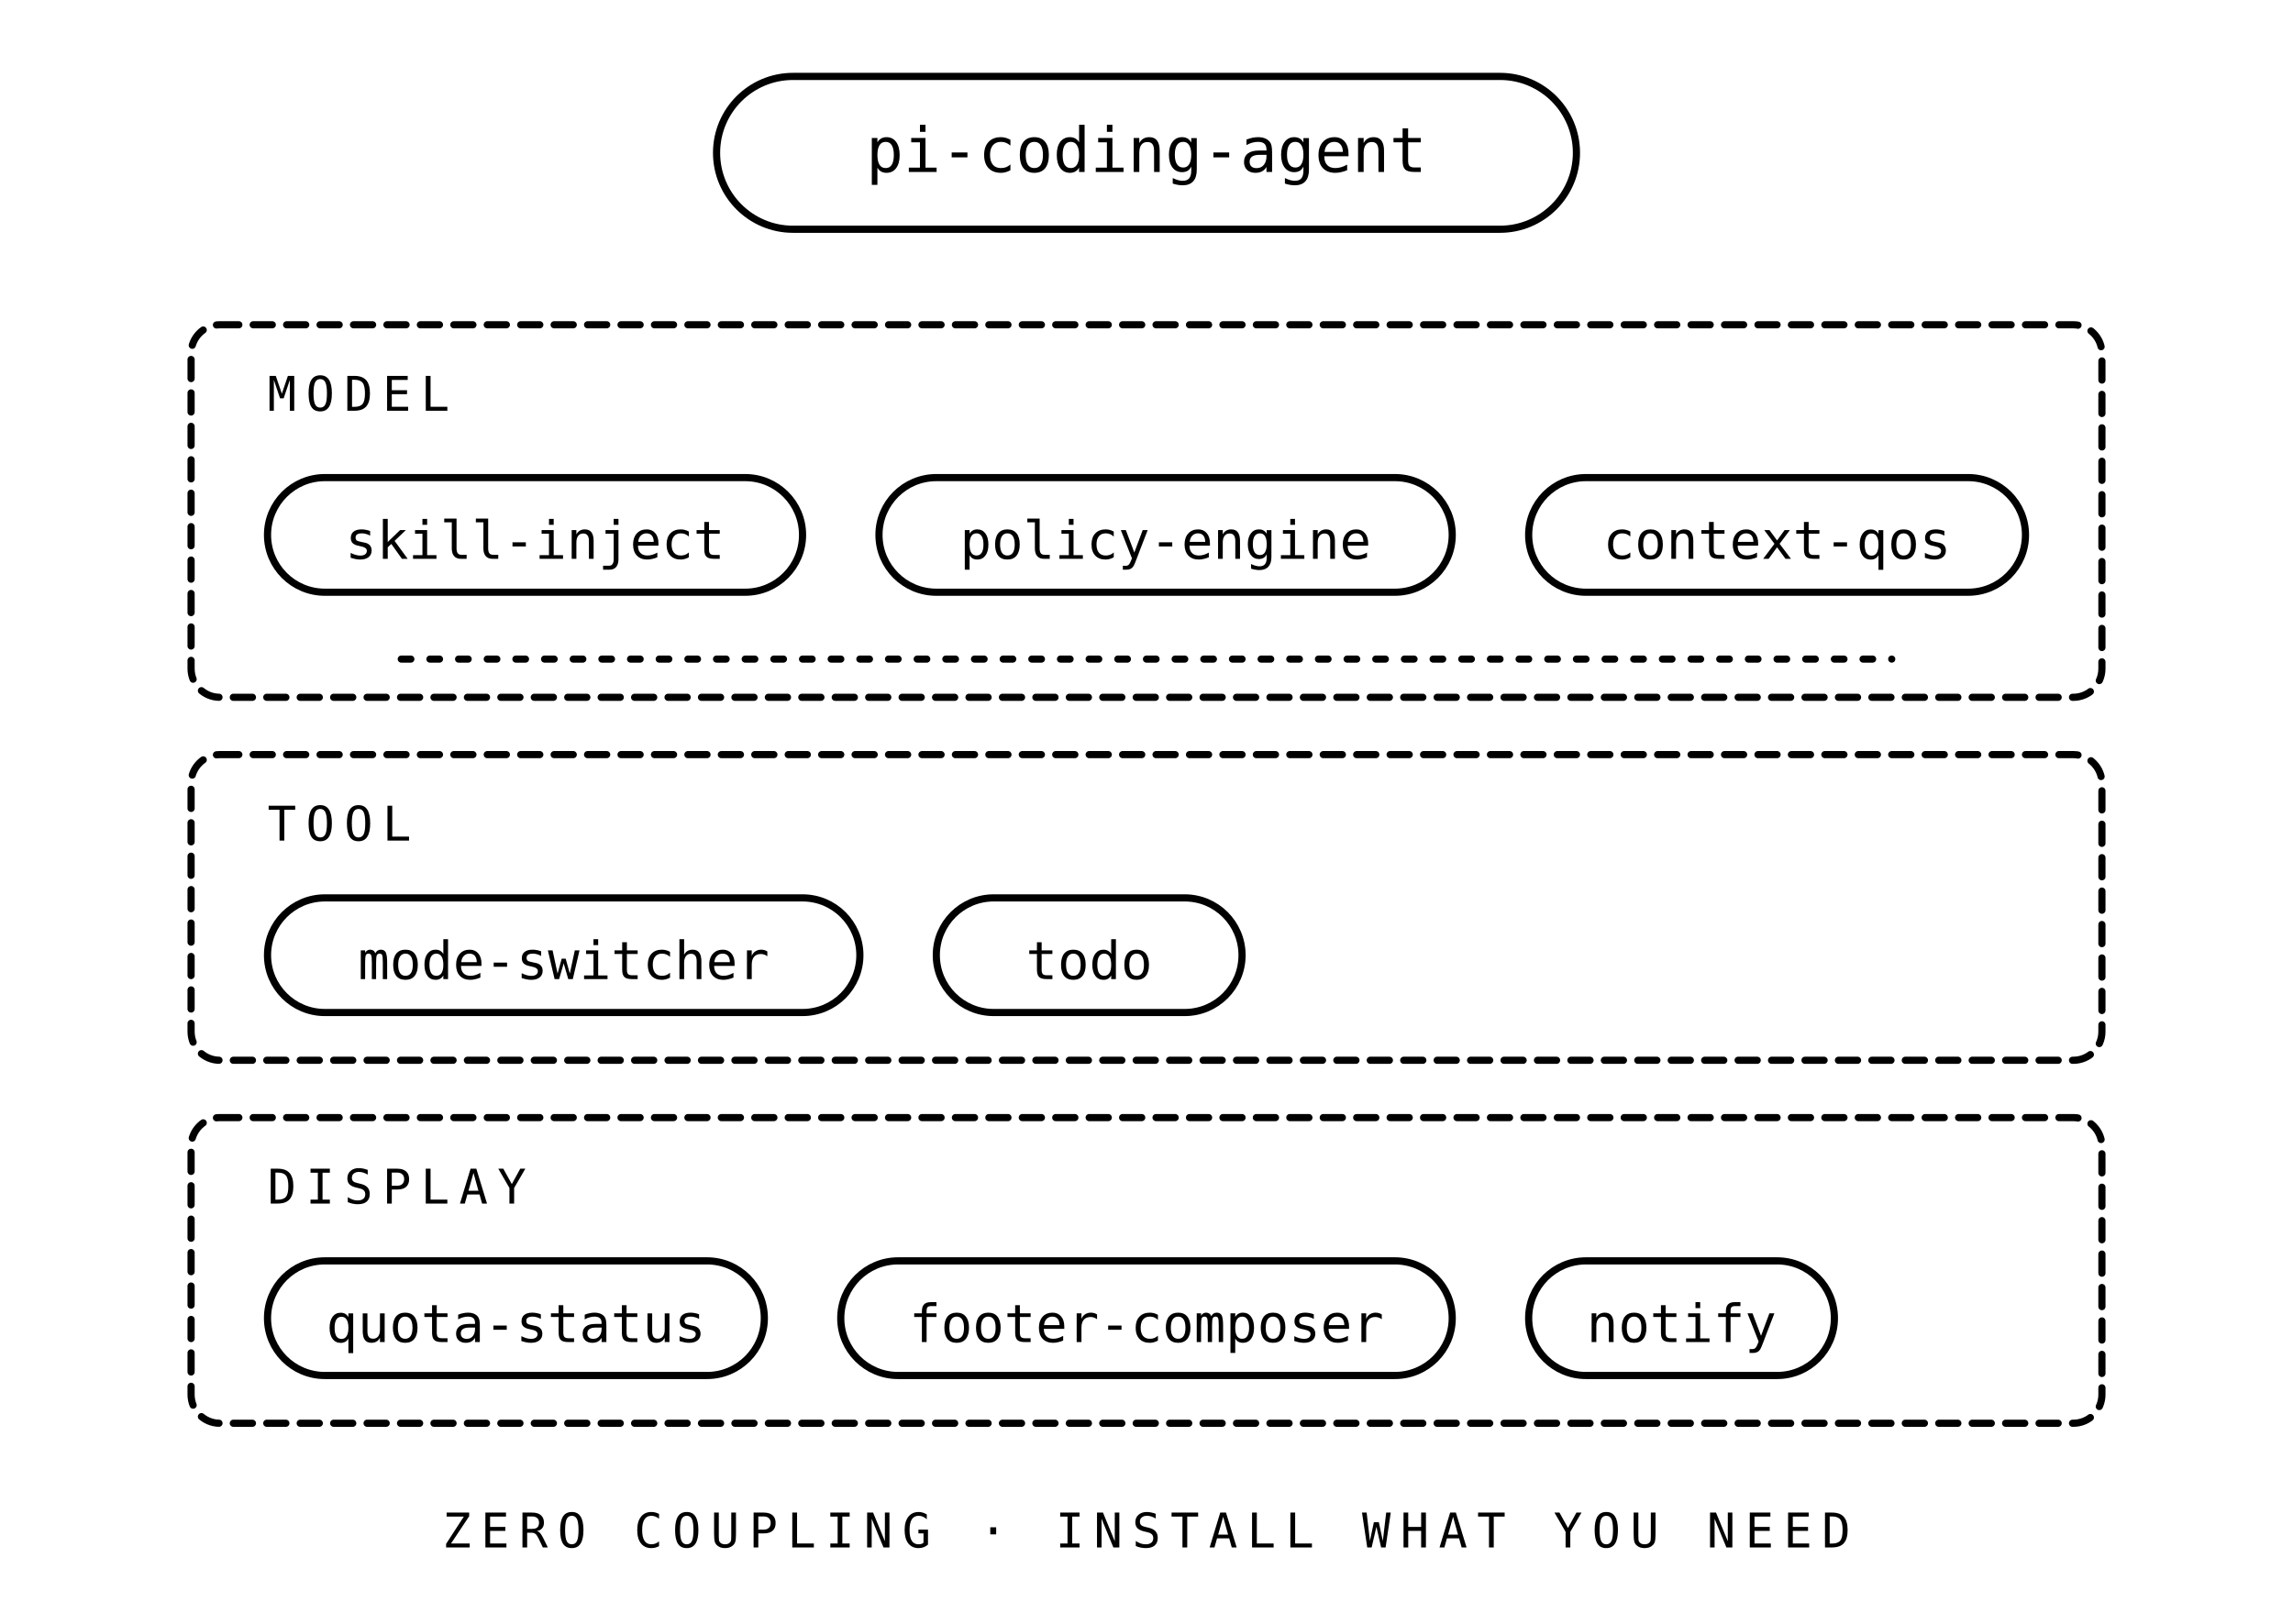
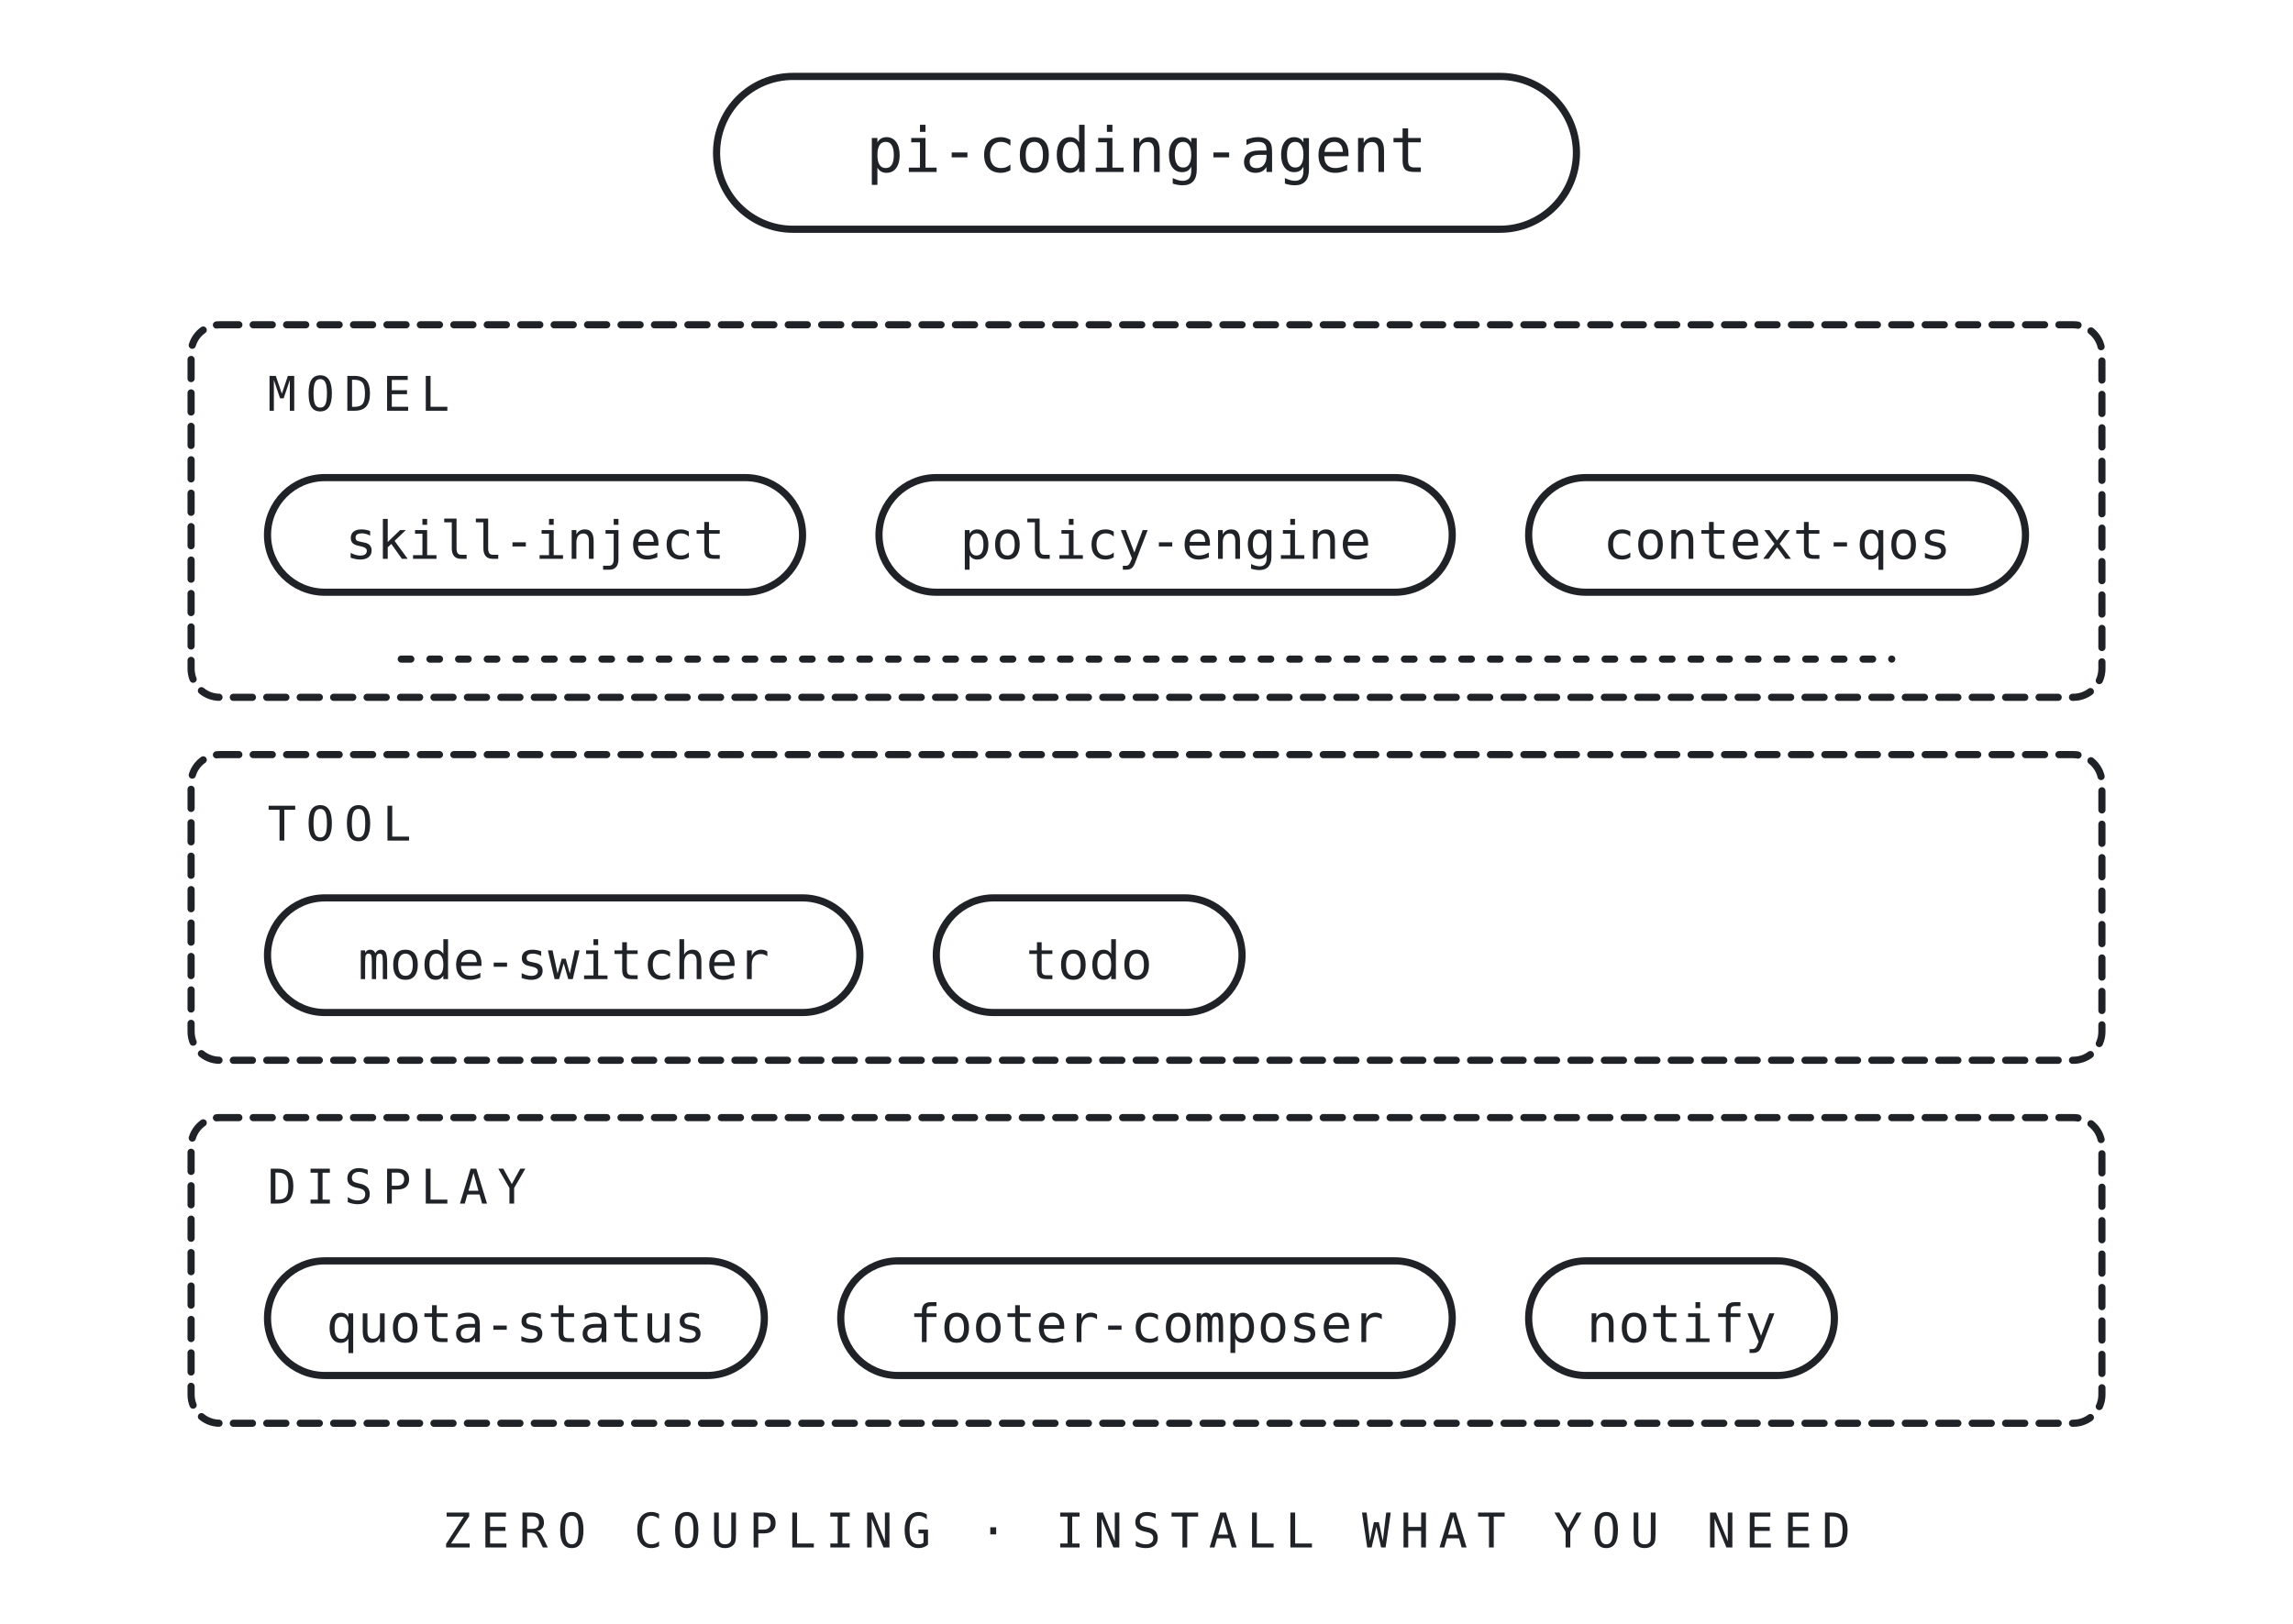
<svg xmlns="http://www.w3.org/2000/svg" viewBox="0 0 480 340" fill="none" stroke="currentColor" stroke-width="1.5" stroke-linecap="round" stroke-linejoin="round" role="img" aria-label="Architecture: three independent extension layers feeding pi-coding-agent">
  <style>
+     :root { color: #1f2328; }
+     @media (prefers-color-scheme: dark) { :root { color: #e6edf3; } }
    text { font-family: ui-monospace, SFMono-Regular, Menlo, monospace; fill: currentColor; stroke: none; }
    .pill { stroke: currentColor; fill: none; }
    .band { stroke: currentColor; stroke-dasharray: 4 3; fill: none; }
    .agent-text { font-size: 13px; }
    .layer { font-size: 10px; letter-spacing: 2px; }
    .ext { font-size: 11px; }
    .footer { font-size: 10px; letter-spacing: 2px; }
  </style>
  <rect class="pill" x="150" y="16" width="180" height="32" rx="16" />
  <text class="agent-text" x="240" y="36" text-anchor="middle">pi-coding-agent</text>
  <rect class="band" x="40" y="68" width="400" height="78" rx="6" />
  <text class="layer" x="56" y="86">MODEL</text>
  <g transform="translate(56, 100)">
    <rect class="pill" width="112" height="24" rx="12" />
    <text class="ext" x="56" y="17" text-anchor="middle">skill-inject</text>
  </g>
  <g transform="translate(184, 100)">
    <rect class="pill" width="120" height="24" rx="12" />
    <text class="ext" x="60" y="17" text-anchor="middle">policy-engine</text>
  </g>
  <g transform="translate(320, 100)">
    <rect class="pill" width="104" height="24" rx="12" />
    <text class="ext" x="52" y="17" text-anchor="middle">context-qos</text>
  </g>
  <line x1="84" y1="138" x2="396" y2="138" stroke-dasharray="2 4" />
  <rect class="band" x="40" y="158" width="400" height="64" rx="6" />
  <text class="layer" x="56" y="176">TOOL</text>
  <g transform="translate(56, 188)">
    <rect class="pill" width="124" height="24" rx="12" />
    <text class="ext" x="62" y="17" text-anchor="middle">mode-switcher</text>
  </g>
  <g transform="translate(196, 188)">
    <rect class="pill" width="64" height="24" rx="12" />
    <text class="ext" x="32" y="17" text-anchor="middle">todo</text>
  </g>
  <rect class="band" x="40" y="234" width="400" height="64" rx="6" />
  <text class="layer" x="56" y="252">DISPLAY</text>
  <g transform="translate(56, 264)">
    <rect class="pill" width="104" height="24" rx="12" />
    <text class="ext" x="52" y="17" text-anchor="middle">quota-status</text>
  </g>
  <g transform="translate(176, 264)">
    <rect class="pill" width="128" height="24" rx="12" />
    <text class="ext" x="64" y="17" text-anchor="middle">footer-composer</text>
  </g>
  <g transform="translate(320, 264)">
    <rect class="pill" width="64" height="24" rx="12" />
    <text class="ext" x="32" y="17" text-anchor="middle">notify</text>
  </g>
  <text class="footer" x="240" y="324" text-anchor="middle">ZERO COUPLING  ·  INSTALL WHAT YOU NEED</text>
</svg>
